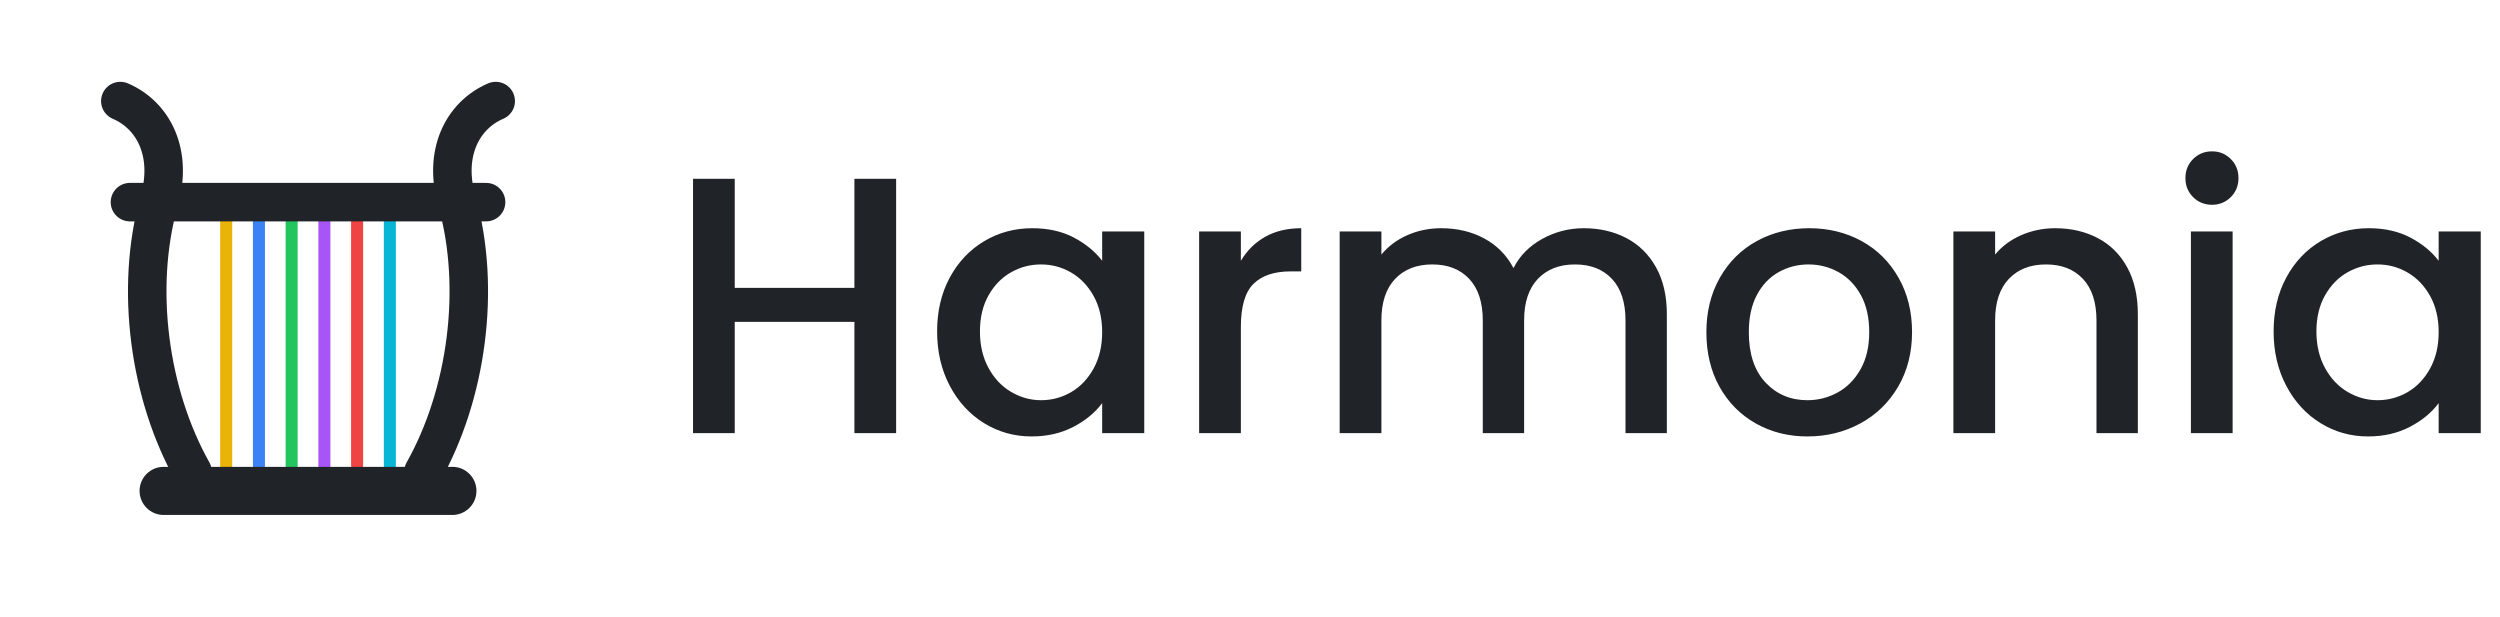
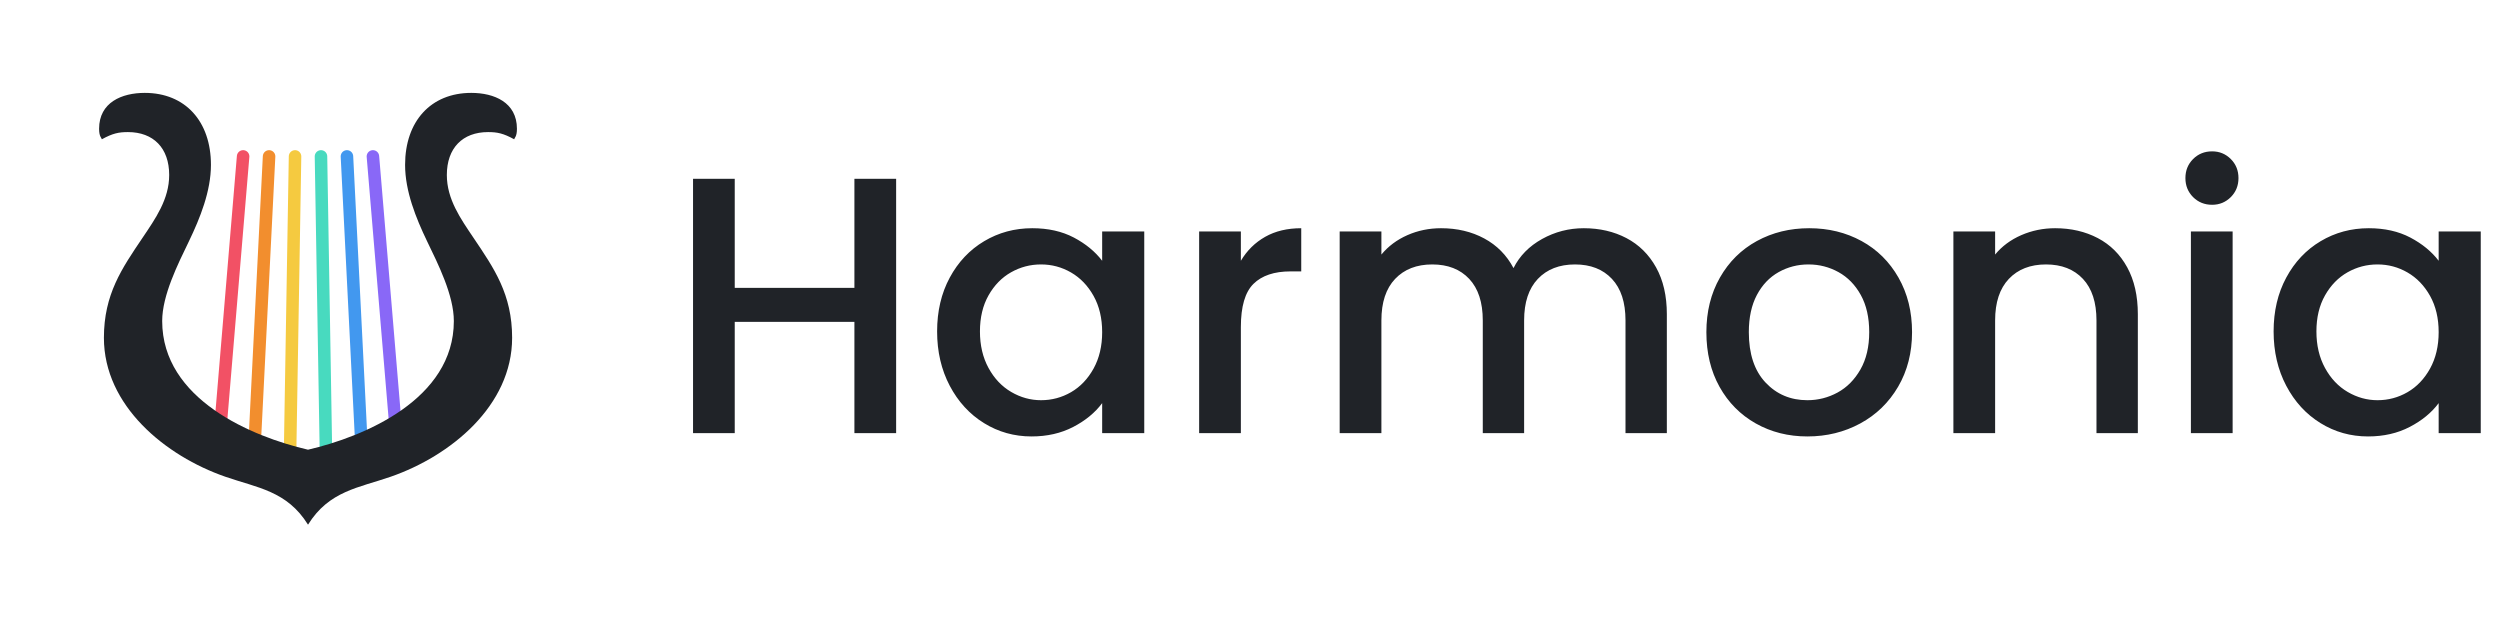
<svg xmlns="http://www.w3.org/2000/svg" viewBox="0 0 1038.91 256" width="1038.91" height="256" role="img">
-   <rect x="91.5" y="84" width="5" height="112" rx="2.5" fill="#EAB308" />
-   <rect x="105.1" y="84" width="5" height="112" rx="2.5" fill="#3B82F6" />
-   <rect x="118.7" y="84" width="5" height="112" rx="2.5" fill="#22C55E" />
-   <rect x="132.3" y="84" width="5" height="112" rx="2.5" fill="#A855F7" />
-   <rect x="145.9" y="84" width="5" height="112" rx="2.5" fill="#EF4444" />
-   <rect x="159.5" y="84" width="5" height="112" rx="2.5" fill="#06B6D4" />
-   <path fill="none" stroke="#202328" stroke-width="16" stroke-linecap="round" stroke-linejoin="round" d="M80 196 C62 164 56 120 66 84 C72 64 64 48 50 42 M 176 196 C 194 164 200 120 190 84 C 184 64 192 48 206 42 M54 84 H202" />
-   <rect x="58" y="194" width="140" height="20" rx="10.0" fill="#202328" />
+   <g stroke-width="5.2" stroke-linecap="round">
+     <line x1="101.03" y1="65" x2="90.64" y2="189" stroke="#F25165" />
+     <line x1="111.82" y1="65" x2="105.58" y2="189" stroke="#F28E2E" />
+     <line x1="122.61" y1="65" x2="120.53" y2="189" stroke="#F5CA40" />
+     <line x1="133.39" y1="65" x2="135.47" y2="189" stroke="#48DABF" />
+     <line x1="144.18" y1="65" x2="150.42" y2="189" stroke="#4298EF" />
+     <line x1="154.97" y1="65" x2="165.36" y2="189" stroke="#8968F7" />
+   </g>
+   <path fill="#202328" d="M128 218.04C119.28 203.98 106.88 202.71 93.64 198.11C68.74 189.47 43.18 168.62 43.18 140.38C43.18 122.29 50.66 111.54 59.2 98.87C64.61 90.83 70.31 82.81 70.31 72.71C70.31 61.52 63.76 54.89 53.17 54.89C49.36 54.89 46.84 55.4 42.33 57.88C42.17 57.22 41.18 56.78 41.18 53.52C41.18 42.53 50.65 38.6 60.15 38.6C76.97 38.6 87.66 50.4 87.66 68.52C87.66 79.42 83.17 90.6 78.51 100.27C73.93 109.75 67.4 122.72 67.4 133.41C67.4 165.99 104.8 181.5 128 186.88C151.2 181.5 188.6 165.99 188.6 133.41C188.6 122.72 182.07 109.75 177.49 100.27C172.83 90.6 168.34 79.42 168.34 68.52C168.34 50.4 179.03 38.6 195.85 38.6C205.35 38.6 214.82 42.53 214.82 53.52C214.82 56.78 213.83 57.22 213.67 57.88C209.16 55.4 206.64 54.89 202.83 54.89C192.24 54.89 185.69 61.52 185.69 72.71C185.69 82.81 191.39 90.83 196.8 98.87C205.34 111.54 212.82 122.29 212.82 140.38C212.82 168.62 187.26 189.47 162.36 198.11C149.12 202.71 136.72 203.98 128 218.04Z" />
  <path fill="#202328" transform="translate(276.59 0)" d="M95.81 74.3L95.81 180L78.47 180L78.47 133.77L28.74 133.77L28.74 180L11.41 180L11.41 74.3L28.74 74.3L28.74 119.62L78.47 119.62L78.47 74.3ZM112.84 137.72Q112.84 125.1 118.09 115.37Q123.34 105.63 132.39 100.23Q141.43 94.84 152.38 94.84Q162.27 94.84 169.65 98.71Q177.02 102.59 181.43 108.37L181.43 96.2L198.92 96.2L198.92 180L181.43 180L181.43 167.53Q177.02 173.46 169.42 177.41Q161.81 181.37 152.08 181.37Q141.28 181.37 132.31 175.82Q123.34 170.27 118.09 160.31Q112.84 150.34 112.84 137.72ZM181.43 138.03Q181.43 129.36 177.86 122.97Q174.28 116.58 168.51 113.24Q162.73 109.89 156.03 109.89Q149.34 109.89 143.56 113.16Q137.78 116.43 134.21 122.74Q130.64 129.05 130.64 137.72Q130.64 146.39 134.21 152.93Q137.78 159.47 143.64 162.89Q149.49 166.31 156.03 166.31Q162.73 166.31 168.51 162.97Q174.28 159.62 177.86 153.16Q181.43 146.69 181.43 138.03ZM239.07 108.37Q242.87 101.98 249.18 98.41Q255.49 94.84 264.16 94.84L264.16 112.78L259.75 112.78Q249.56 112.78 244.32 117.95Q239.07 123.12 239.07 135.9L239.07 180L221.73 180L221.73 96.2L239.07 96.2L239.07 108.37ZM381.57 94.84Q391.45 94.84 399.29 98.94Q407.12 103.05 411.61 111.11Q416.09 119.17 416.09 130.57L416.09 180L398.91 180L398.91 133.16Q398.91 121.91 393.28 115.9Q387.65 109.89 377.92 109.89Q368.19 109.89 362.48 115.9Q356.78 121.91 356.78 133.16L356.78 180L339.6 180L339.6 133.16Q339.6 121.91 333.97 115.9Q328.34 109.89 318.61 109.89Q308.88 109.89 303.17 115.9Q297.47 121.91 297.47 133.16L297.47 180L280.13 180L280.13 96.2L297.47 96.2L297.47 105.78Q301.73 100.61 308.27 97.72Q314.81 94.84 322.26 94.84Q332.3 94.84 340.2 99.09Q348.11 103.35 352.37 111.41Q356.17 103.81 364.23 99.32Q372.29 94.84 381.57 94.84ZM474.49 181.37Q462.63 181.37 453.05 175.97Q443.47 170.57 437.99 160.76Q432.52 150.95 432.52 138.03Q432.52 125.25 438.14 115.37Q443.77 105.48 453.5 100.16Q463.24 94.84 475.25 94.84Q487.27 94.84 497 100.16Q506.73 105.48 512.36 115.37Q517.99 125.25 517.99 138.03Q517.99 150.8 512.21 160.69Q506.43 170.57 496.47 175.97Q486.51 181.37 474.49 181.37ZM474.49 166.31Q481.18 166.31 487.04 163.12Q492.89 159.93 496.54 153.54Q500.19 147.15 500.19 138.03Q500.19 128.9 496.69 122.59Q493.2 116.28 487.42 113.08Q481.64 109.89 474.95 109.89Q468.26 109.89 462.55 113.08Q456.85 116.28 453.5 122.59Q450.16 128.9 450.16 138.03Q450.16 151.56 457.08 158.94Q464 166.31 474.49 166.31ZM577.45 94.84Q587.33 94.84 595.17 98.94Q603 103.05 607.41 111.11Q611.82 119.17 611.82 130.57L611.82 180L594.63 180L594.63 133.16Q594.63 121.91 589.01 115.9Q583.38 109.89 573.65 109.89Q563.91 109.89 558.21 115.9Q552.51 121.91 552.51 133.16L552.51 180L535.17 180L535.17 96.2L552.51 96.2L552.51 105.78Q556.77 100.61 563.38 97.72Q570 94.84 577.45 94.84ZM642.69 85.1Q637.98 85.1 634.78 81.91Q631.59 78.71 631.59 74Q631.59 69.29 634.78 66.09Q637.98 62.9 642.69 62.9Q647.25 62.9 650.45 66.09Q653.64 69.29 653.64 74Q653.64 78.71 650.45 81.91Q647.25 85.1 642.69 85.1ZM651.21 96.2L651.21 180L633.87 180L633.87 96.2ZM668.24 137.72Q668.24 125.1 673.49 115.37Q678.73 105.63 687.78 100.23Q696.83 94.84 707.78 94.84Q717.67 94.84 725.04 98.71Q732.42 102.59 736.83 108.37L736.83 96.2L754.32 96.2L754.32 180L736.83 180L736.83 167.53Q732.42 173.46 724.81 177.41Q717.21 181.37 707.48 181.37Q696.68 181.37 687.71 175.82Q678.73 170.27 673.49 160.31Q668.24 150.34 668.24 137.72ZM736.83 138.03Q736.83 129.36 733.26 122.97Q729.68 116.58 723.9 113.24Q718.12 109.89 711.43 109.89Q704.74 109.89 698.96 113.16Q693.18 116.43 689.61 122.74Q686.03 129.05 686.03 137.72Q686.03 146.39 689.61 152.93Q693.18 159.47 699.04 162.89Q704.89 166.31 711.43 166.31Q718.12 166.31 723.9 162.97Q729.68 159.62 733.26 153.16Q736.83 146.69 736.83 138.03Z" />
</svg>
